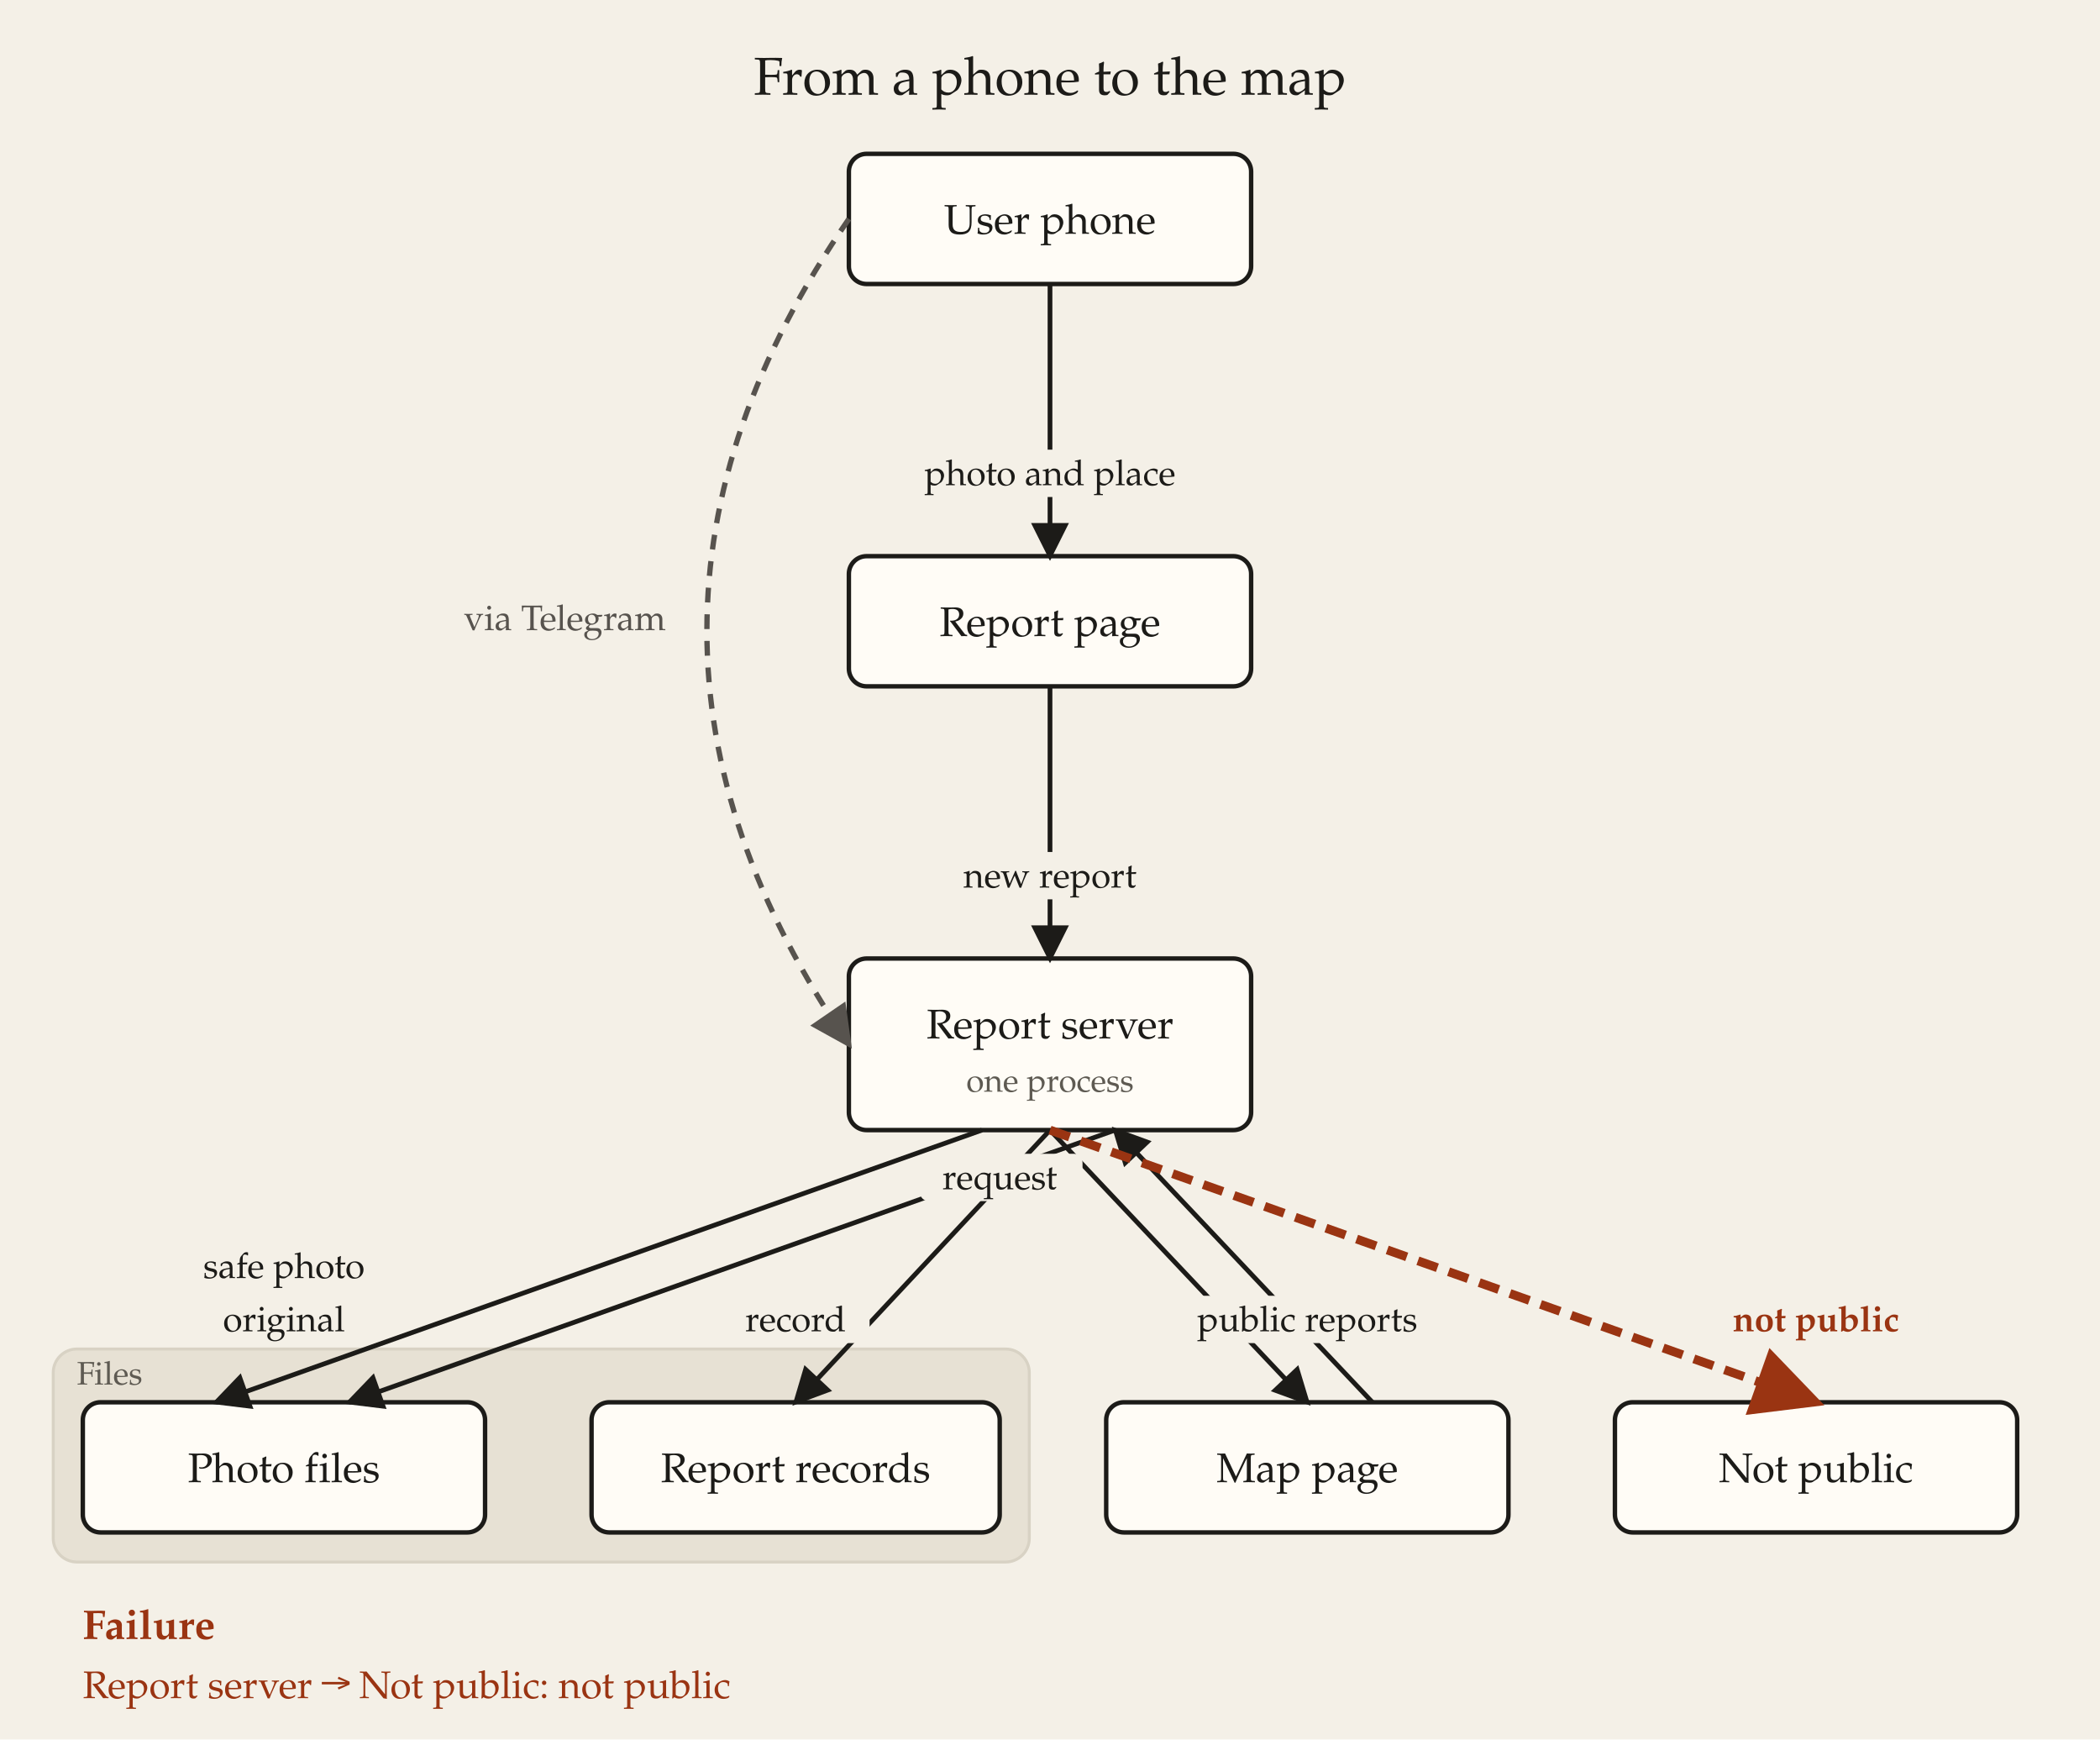
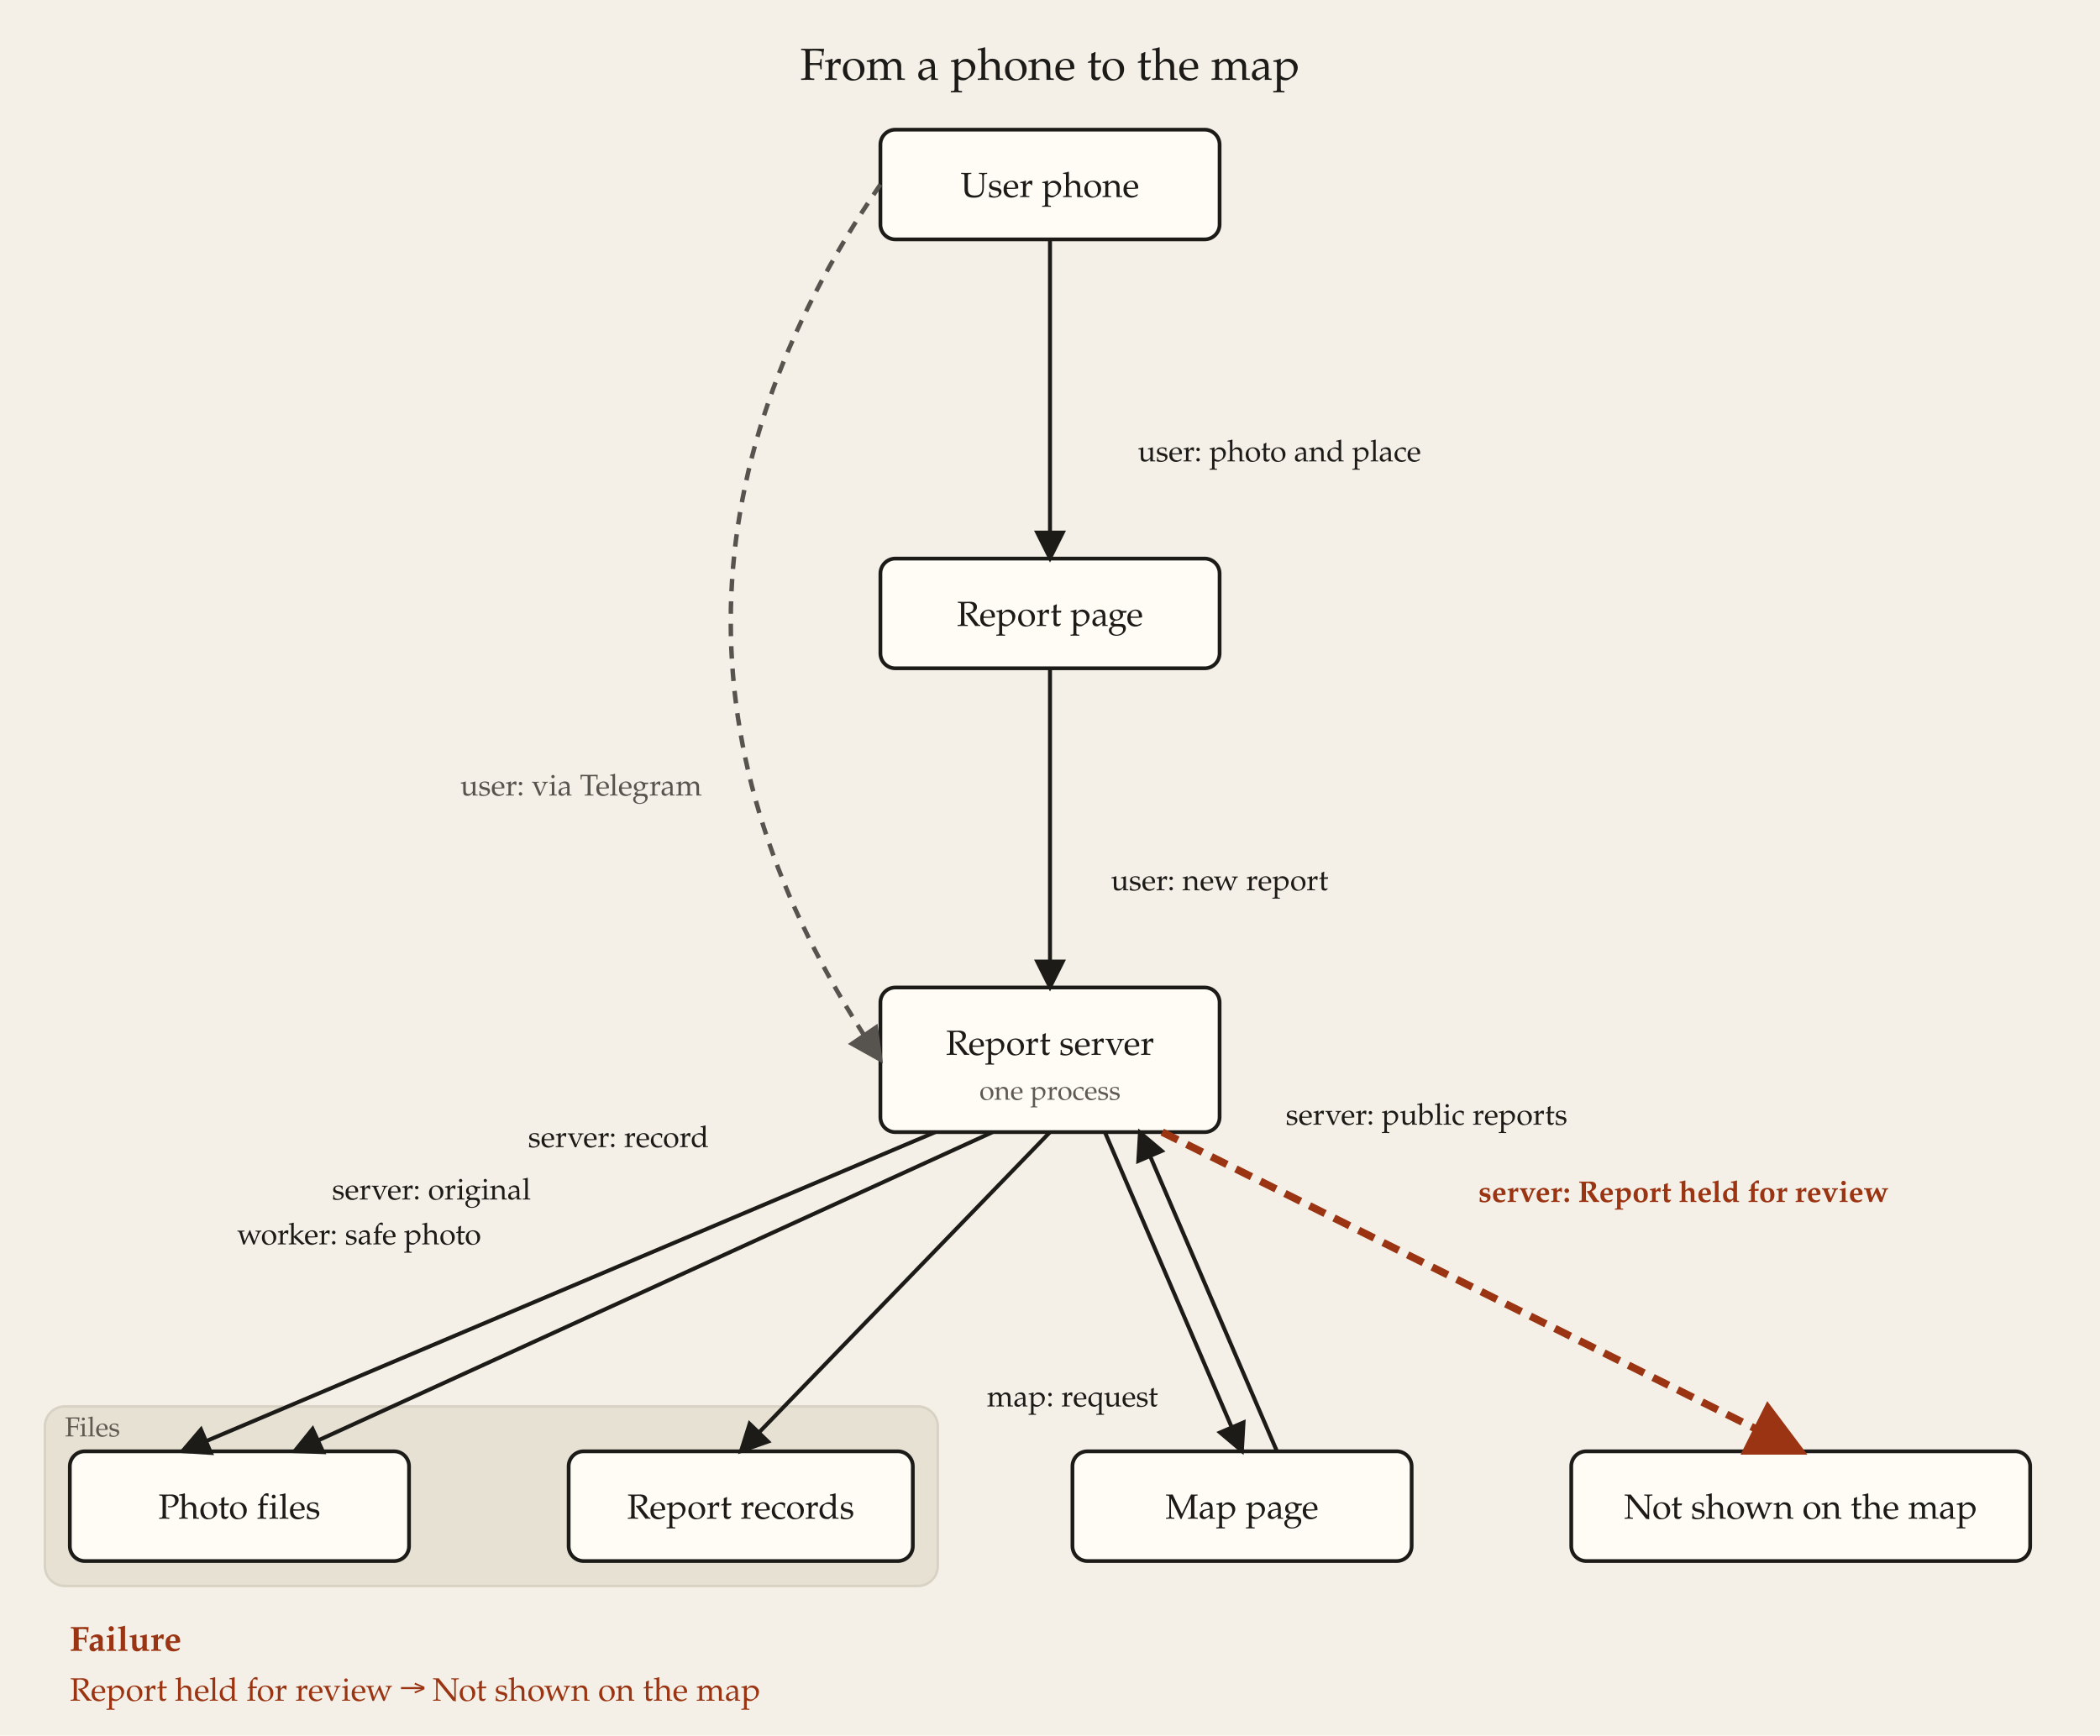
- <svg xmlns="http://www.w3.org/2000/svg" width="710" height="588" viewBox="0 0 710 588" font-family="Georgia, Palatino, serif">
-   <rect width="710" height="588" fill="#f4f0e7" />
+ <svg xmlns="http://www.w3.org/2000/svg" width="842" height="696" viewBox="0 0 842 696" font-family="Georgia, Palatino, serif">
+   <rect width="842" height="696" fill="#f4f0e7" />
  <defs>
    <marker id="ah-norm" markerWidth="8" markerHeight="8" refX="7" refY="4" orient="auto">
      <path d="M0,0 L8,4 L0,8 Z" fill="#1c1b18" />
    </marker>
    <marker id="ah-opt" markerWidth="8" markerHeight="8" refX="7" refY="4" orient="auto">
      <path d="M0,0 L8,4 L0,8 Z" fill="#57534e" />
    </marker>
    <marker id="ah-fail" markerWidth="9" markerHeight="9" refX="7" refY="4" orient="auto">
      <path d="M0,0 L8,4 L0,8 Z" fill="#9a3412" />
    </marker>
  </defs>
-   <text x="355" y="32" text-anchor="middle" font-size="18" fill="#1c1b18">From a phone to the map</text>
-   <rect x="18" y="456" width="330" height="72" rx="8" fill="#e7e1d4" stroke="#d8d2c4" />
-   <text x="26" y="468" font-size="11" fill="#5e5a52">Files</text>
-   <rect x="287" y="52" width="136" height="44" rx="6" fill="#fffcf6" stroke="#1c1b18" stroke-width="1.5" />
-   <text x="355" y="79" text-anchor="middle" font-size="14" fill="#1c1b18">User phone</text>
-   <rect x="287" y="188" width="136" height="44" rx="6" fill="#fffcf6" stroke="#1c1b18" stroke-width="1.5" />
-   <text x="355" y="215" text-anchor="middle" font-size="14" fill="#1c1b18">Report page</text>
-   <rect x="287" y="324" width="136" height="58" rx="6" fill="#fffcf6" stroke="#1c1b18" stroke-width="1.5" />
-   <text x="355" y="351" text-anchor="middle" font-size="14" fill="#1c1b18">Report server</text>
-   <text x="355" y="369" text-anchor="middle" font-size="11" fill="#5e5a52">one process</text>
-   <rect x="28" y="474" width="136" height="44" rx="6" fill="#fffcf6" stroke="#1c1b18" stroke-width="1.5" />
-   <text x="96" y="501" text-anchor="middle" font-size="14" fill="#1c1b18">Photo files</text>
-   <rect x="200" y="474" width="138" height="44" rx="6" fill="#fffcf6" stroke="#1c1b18" stroke-width="1.5" />
-   <text x="269" y="501" text-anchor="middle" font-size="14" fill="#1c1b18">Report records</text>
-   <rect x="374" y="474" width="136" height="44" rx="6" fill="#fffcf6" stroke="#1c1b18" stroke-width="1.5" />
-   <text x="442" y="501" text-anchor="middle" font-size="14" fill="#1c1b18">Map page</text>
-   <rect x="546" y="474" width="136" height="44" rx="6" fill="#fffcf6" stroke="#1c1b18" stroke-width="1.5" />
-   <text x="614" y="501" text-anchor="middle" font-size="14" fill="#1c1b18">Not public</text>
-   <path d="M 377 382 L 118 474" fill="none" stroke="#1c1b18" stroke-width="1.6" marker-end="url(#ah-norm)" />
-   <path d="M 355 96 L 355 188" fill="none" stroke="#1c1b18" stroke-width="1.6" marker-end="url(#ah-norm)" />
-   <path d="M 332 382 L 73 474" fill="none" stroke="#1c1b18" stroke-width="1.6" marker-end="url(#ah-norm)" />
-   <path d="M 355 382 L 269 474" fill="none" stroke="#1c1b18" stroke-width="1.6" marker-end="url(#ah-norm)" />
-   <path d="M 355 382 L 442 474" fill="none" stroke="#1c1b18" stroke-width="1.6" marker-end="url(#ah-norm)" />
-   <path d="M 355 232 L 355 324" fill="none" stroke="#1c1b18" stroke-width="1.6" marker-end="url(#ah-norm)" />
-   <path d="M 464 474 L 377 382" fill="none" stroke="#1c1b18" stroke-width="1.6" marker-end="url(#ah-norm)" />
-   <path d="M 287 74 Q 191 213 287 353" fill="none" stroke="#57534e" stroke-width="1.8" stroke-dasharray="5 4" marker-end="url(#ah-opt)" />
-   <path d="M 355 382 L 614 474" fill="none" stroke="#9a3412" stroke-width="3" stroke-dasharray="7 4" marker-end="url(#ah-fail)" />
-   <rect x="59" y="420" width="75" height="16" rx="3" fill="#f4f0e7" />
-   <text x="96" y="432" text-anchor="middle" font-size="12" font-weight="400" fill="#1c1b18">safe photo</text>
-   <rect x="302" y="152" width="107" height="16" rx="3" fill="#f4f0e7" />
-   <text x="355" y="164" text-anchor="middle" font-size="12" font-weight="400" fill="#1c1b18">photo and place</text>
-   <rect x="65" y="438" width="62" height="16" rx="3" fill="#f4f0e7" />
-   <text x="96" y="450" text-anchor="middle" font-size="12" font-weight="400" fill="#1c1b18">original</text>
-   <rect x="245" y="438" width="49" height="16" rx="3" fill="#f4f0e7" />
-   <text x="269" y="450" text-anchor="middle" font-size="12" font-weight="400" fill="#1c1b18">record</text>
-   <rect x="392" y="438" width="101" height="16" rx="3" fill="#f4f0e7" />
-   <text x="442" y="450" text-anchor="middle" font-size="12" font-weight="400" fill="#1c1b18">public reports</text>
-   <rect x="318" y="288" width="75" height="16" rx="3" fill="#f4f0e7" />
-   <text x="355" y="300" text-anchor="middle" font-size="12" font-weight="400" fill="#1c1b18">new report</text>
-   <rect x="311" y="390" width="55" height="16" rx="3" fill="#f4f0e7" />
-   <text x="338" y="402" text-anchor="middle" font-size="12" font-weight="400" fill="#1c1b18">request</text>
-   <rect x="147" y="201" width="88" height="16" rx="3" fill="#f4f0e7" />
-   <text x="191" y="213" text-anchor="middle" font-size="12" font-weight="400" fill="#57534e">via Telegram</text>
-   <rect x="577" y="438" width="75" height="16" rx="3" fill="#f4f0e7" />
-   <text x="614" y="450" text-anchor="middle" font-size="12" font-weight="700" fill="#9a3412">not public</text>
-   <text x="28" y="554" font-size="14" font-weight="700" fill="#9a3412">Failure</text>
-   <text x="28" y="574" font-size="13" fill="#9a3412">Report server → Not public: not public</text>
+   <text x="421" y="32" text-anchor="middle" font-size="18" fill="#1c1b18">From a phone to the map</text>
+   <rect x="18" y="564" width="358" height="72" rx="8" fill="#e7e1d4" stroke="#d8d2c4" />
+   <text x="26" y="576" font-size="11" fill="#5e5a52">Files</text>
+   <rect x="353" y="52" width="136" height="44" rx="6" fill="#fffcf6" stroke="#1c1b18" stroke-width="1.5" />
+   <text x="421" y="79" text-anchor="middle" font-size="14" fill="#1c1b18">User phone</text>
+   <rect x="353" y="224" width="136" height="44" rx="6" fill="#fffcf6" stroke="#1c1b18" stroke-width="1.5" />
+   <text x="421" y="251" text-anchor="middle" font-size="14" fill="#1c1b18">Report page</text>
+   <rect x="353" y="396" width="136" height="58" rx="6" fill="#fffcf6" stroke="#1c1b18" stroke-width="1.5" />
+   <text x="421" y="423" text-anchor="middle" font-size="14" fill="#1c1b18">Report server</text>
+   <text x="421" y="441" text-anchor="middle" font-size="11" fill="#5e5a52">one process</text>
+   <rect x="28" y="582" width="136" height="44" rx="6" fill="#fffcf6" stroke="#1c1b18" stroke-width="1.5" />
+   <text x="96" y="609" text-anchor="middle" font-size="14" fill="#1c1b18">Photo files</text>
+   <rect x="228" y="582" width="138" height="44" rx="6" fill="#fffcf6" stroke="#1c1b18" stroke-width="1.5" />
+   <text x="297" y="609" text-anchor="middle" font-size="14" fill="#1c1b18">Report records</text>
+   <rect x="430" y="582" width="136" height="44" rx="6" fill="#fffcf6" stroke="#1c1b18" stroke-width="1.5" />
+   <text x="498" y="609" text-anchor="middle" font-size="14" fill="#1c1b18">Map page</text>
+   <rect x="630" y="582" width="184" height="44" rx="6" fill="#fffcf6" stroke="#1c1b18" stroke-width="1.5" />
+   <text x="722" y="609" text-anchor="middle" font-size="14" fill="#1c1b18">Not shown on the map</text>
+   <path d="M 375 454 L 73 582" fill="none" stroke="#1c1b18" stroke-width="1.6" marker-end="url(#ah-norm)" />
+   <path d="M 421 96 L 421 224" fill="none" stroke="#1c1b18" stroke-width="1.6" marker-end="url(#ah-norm)" />
+   <path d="M 398 454 L 118 582" fill="none" stroke="#1c1b18" stroke-width="1.6" marker-end="url(#ah-norm)" />
+   <path d="M 421 454 L 297 582" fill="none" stroke="#1c1b18" stroke-width="1.6" marker-end="url(#ah-norm)" />
+   <path d="M 443 454 L 498 582" fill="none" stroke="#1c1b18" stroke-width="1.6" marker-end="url(#ah-norm)" />
+   <path d="M 421 268 L 421 396" fill="none" stroke="#1c1b18" stroke-width="1.6" marker-end="url(#ah-norm)" />
+   <path d="M 512 582 L 457 454" fill="none" stroke="#1c1b18" stroke-width="1.6" marker-end="url(#ah-norm)" />
+   <path d="M 353 74 Q 233 249 353 425" fill="none" stroke="#57534e" stroke-width="1.8" stroke-dasharray="5 4" marker-end="url(#ah-opt)" />
+   <path d="M 466 454 L 722 582" fill="none" stroke="#9a3412" stroke-width="3" stroke-dasharray="7 4" marker-end="url(#ah-fail)" />
+   <rect x="440" y="173" width="146" height="16" rx="3" fill="#f4f0e7" />
+   <text x="513" y="185" text-anchor="middle" font-size="12" font-weight="400" fill="#1c1b18">user: photo and place</text>
+   <rect x="432" y="345" width="114" height="16" rx="3" fill="#f4f0e7" />
+   <text x="489" y="357" text-anchor="middle" font-size="12" font-weight="400" fill="#1c1b18">user: new report</text>
+   <rect x="116" y="469" width="114" height="16" rx="3" fill="#f4f0e7" />
+   <text x="173" y="481" text-anchor="middle" font-size="12" font-weight="400" fill="#1c1b18">server: original</text>
+   <rect x="198" y="448" width="101" height="16" rx="3" fill="#f4f0e7" />
+   <text x="248" y="460" text-anchor="middle" font-size="12" font-weight="400" fill="#1c1b18">server: record</text>
+   <rect x="81" y="487" width="127" height="16" rx="3" fill="#f4f0e7" />
+   <text x="144" y="499" text-anchor="middle" font-size="12" font-weight="400" fill="#1c1b18">worker: safe photo</text>
+   <rect x="386" y="552" width="88" height="16" rx="3" fill="#f4f0e7" />
+   <text x="430" y="564" text-anchor="middle" font-size="12" font-weight="400" fill="#1c1b18">map: request</text>
+   <rect x="496" y="439" width="153" height="16" rx="3" fill="#f4f0e7" />
+   <text x="572" y="451" text-anchor="middle" font-size="12" font-weight="400" fill="#1c1b18">server: public reports</text>
+   <rect x="573" y="470" width="205" height="16" rx="3" fill="#f4f0e7" />
+   <text x="675" y="482" text-anchor="middle" font-size="12" font-weight="700" fill="#9a3412">server: Report held for review</text>
+   <rect x="170" y="307" width="127" height="16" rx="3" fill="#f4f0e7" />
+   <text x="233" y="319" text-anchor="middle" font-size="12" font-weight="400" fill="#57534e">user: via Telegram</text>
+   <text x="28" y="662" font-size="14" font-weight="700" fill="#9a3412">Failure</text>
+   <text x="28" y="682" font-size="13" fill="#9a3412">Report held for review → Not shown on the map</text>
</svg>
